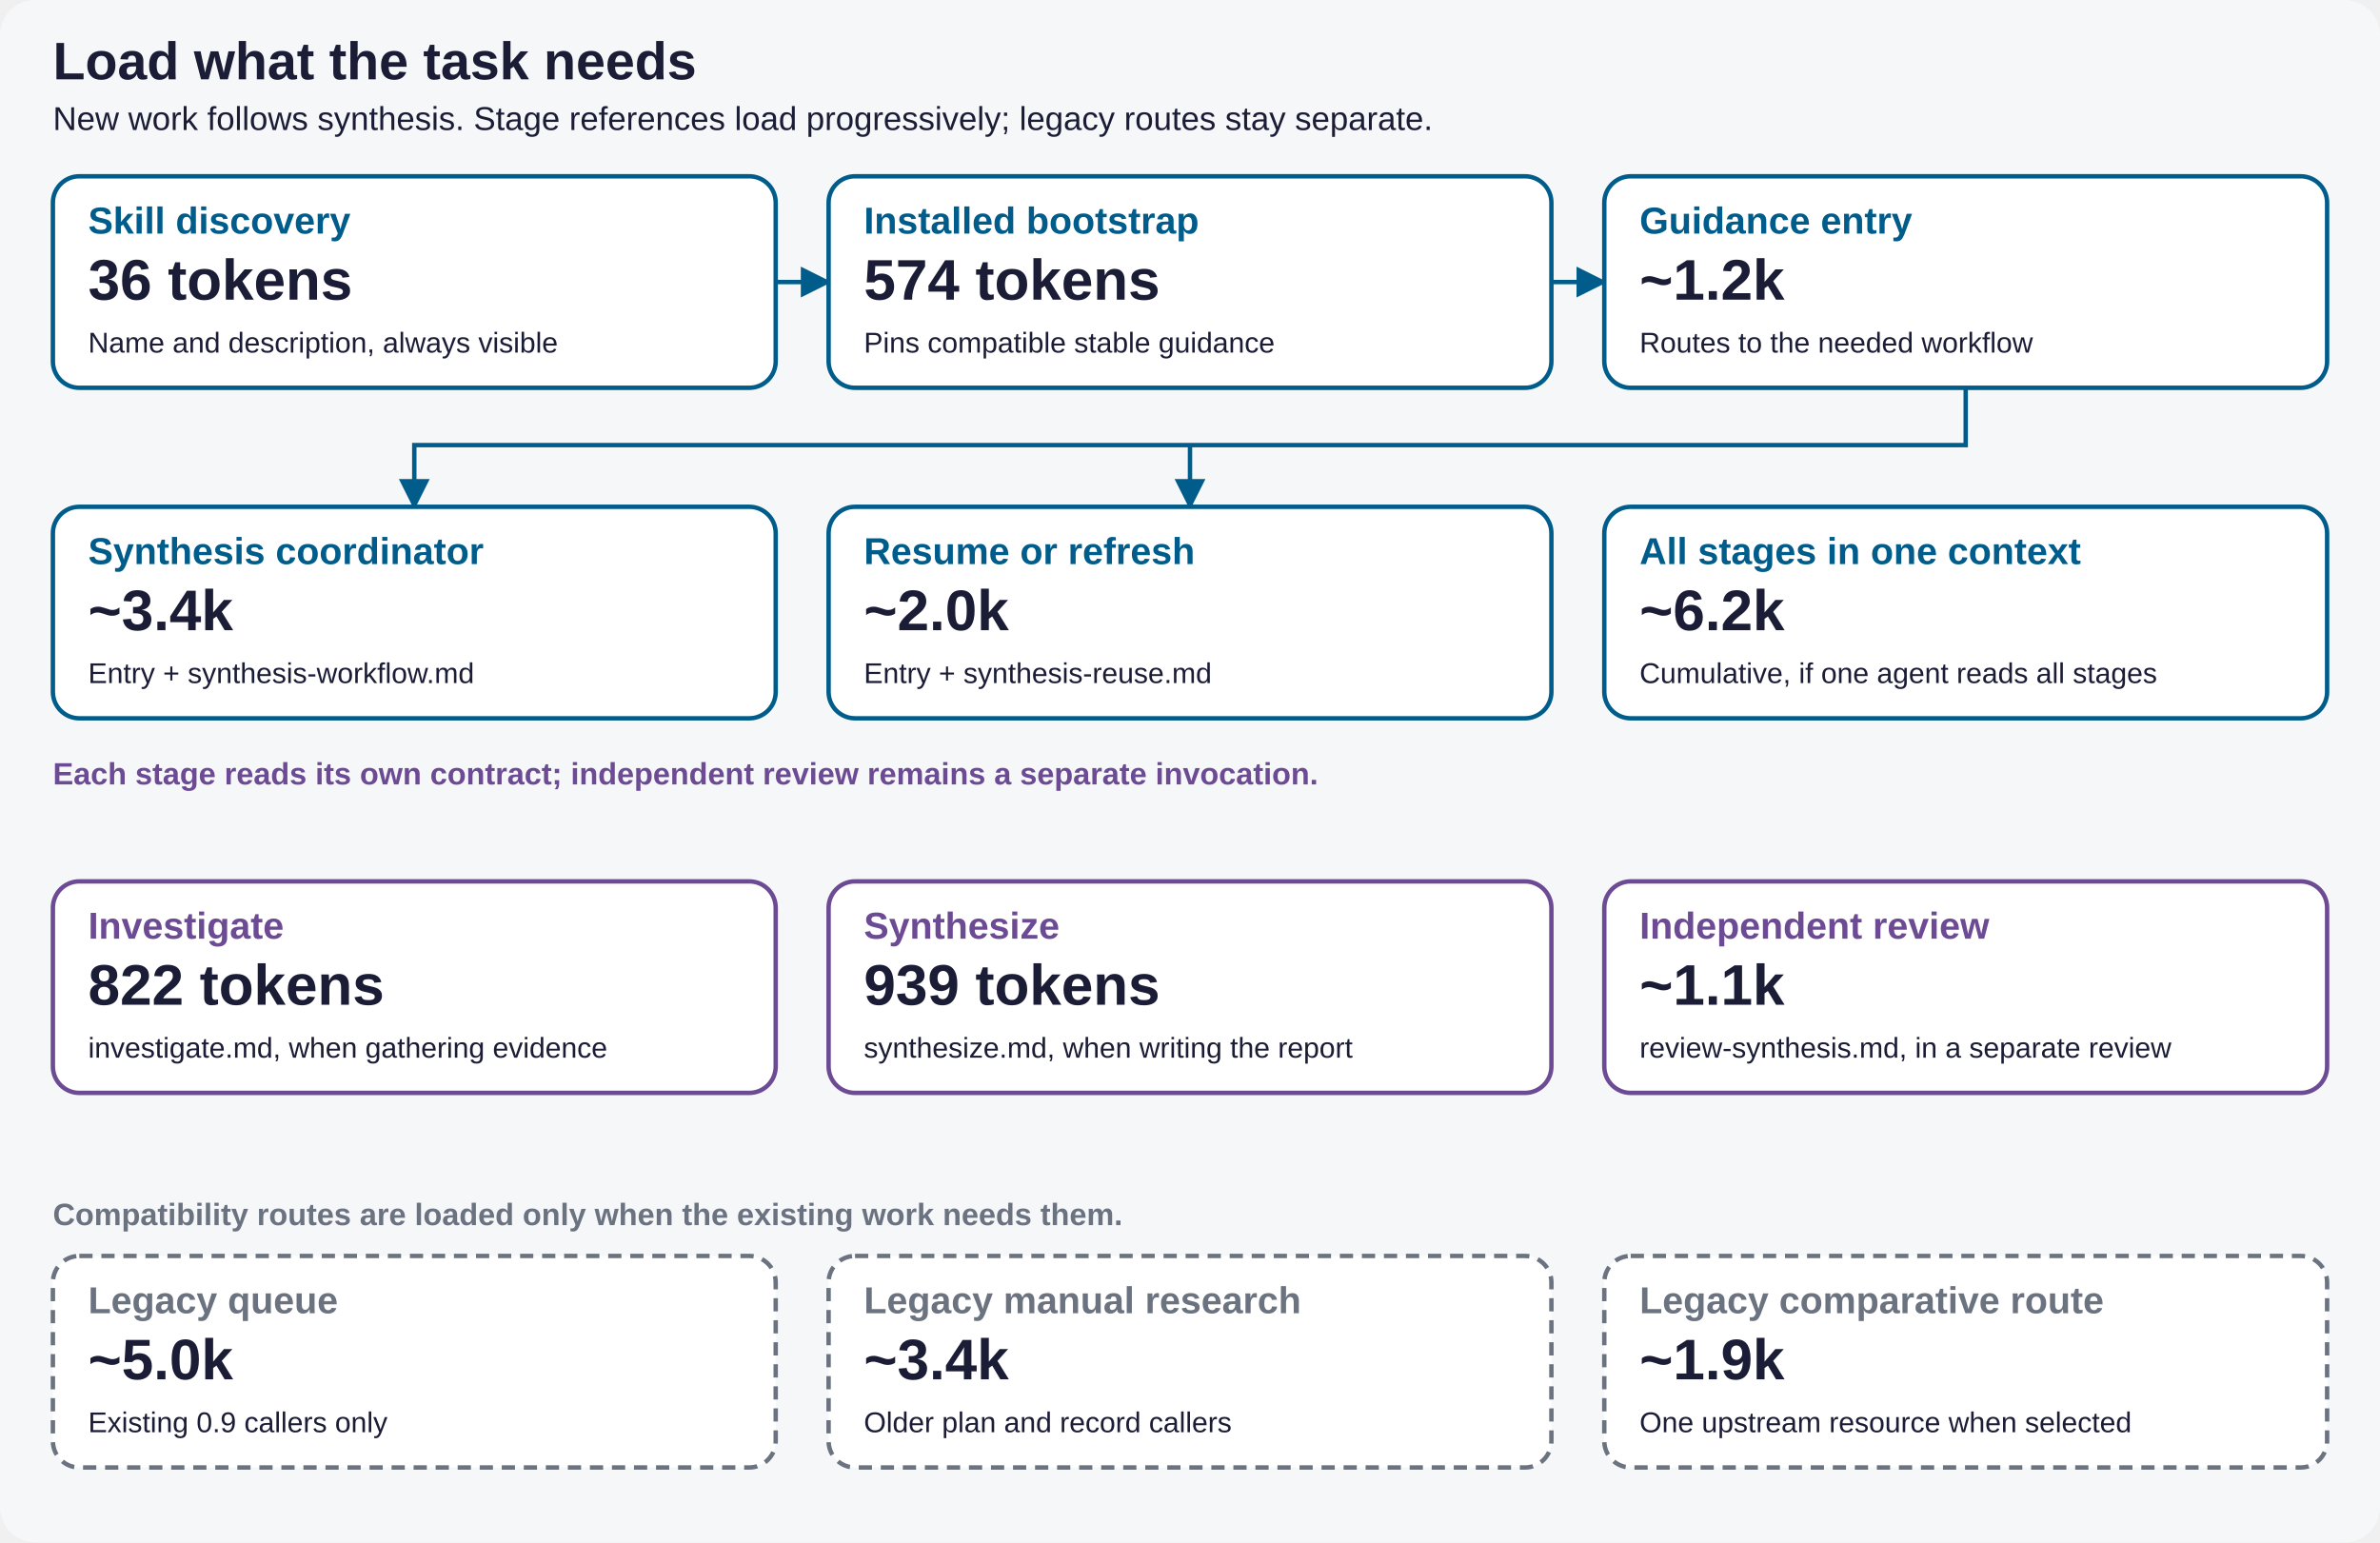
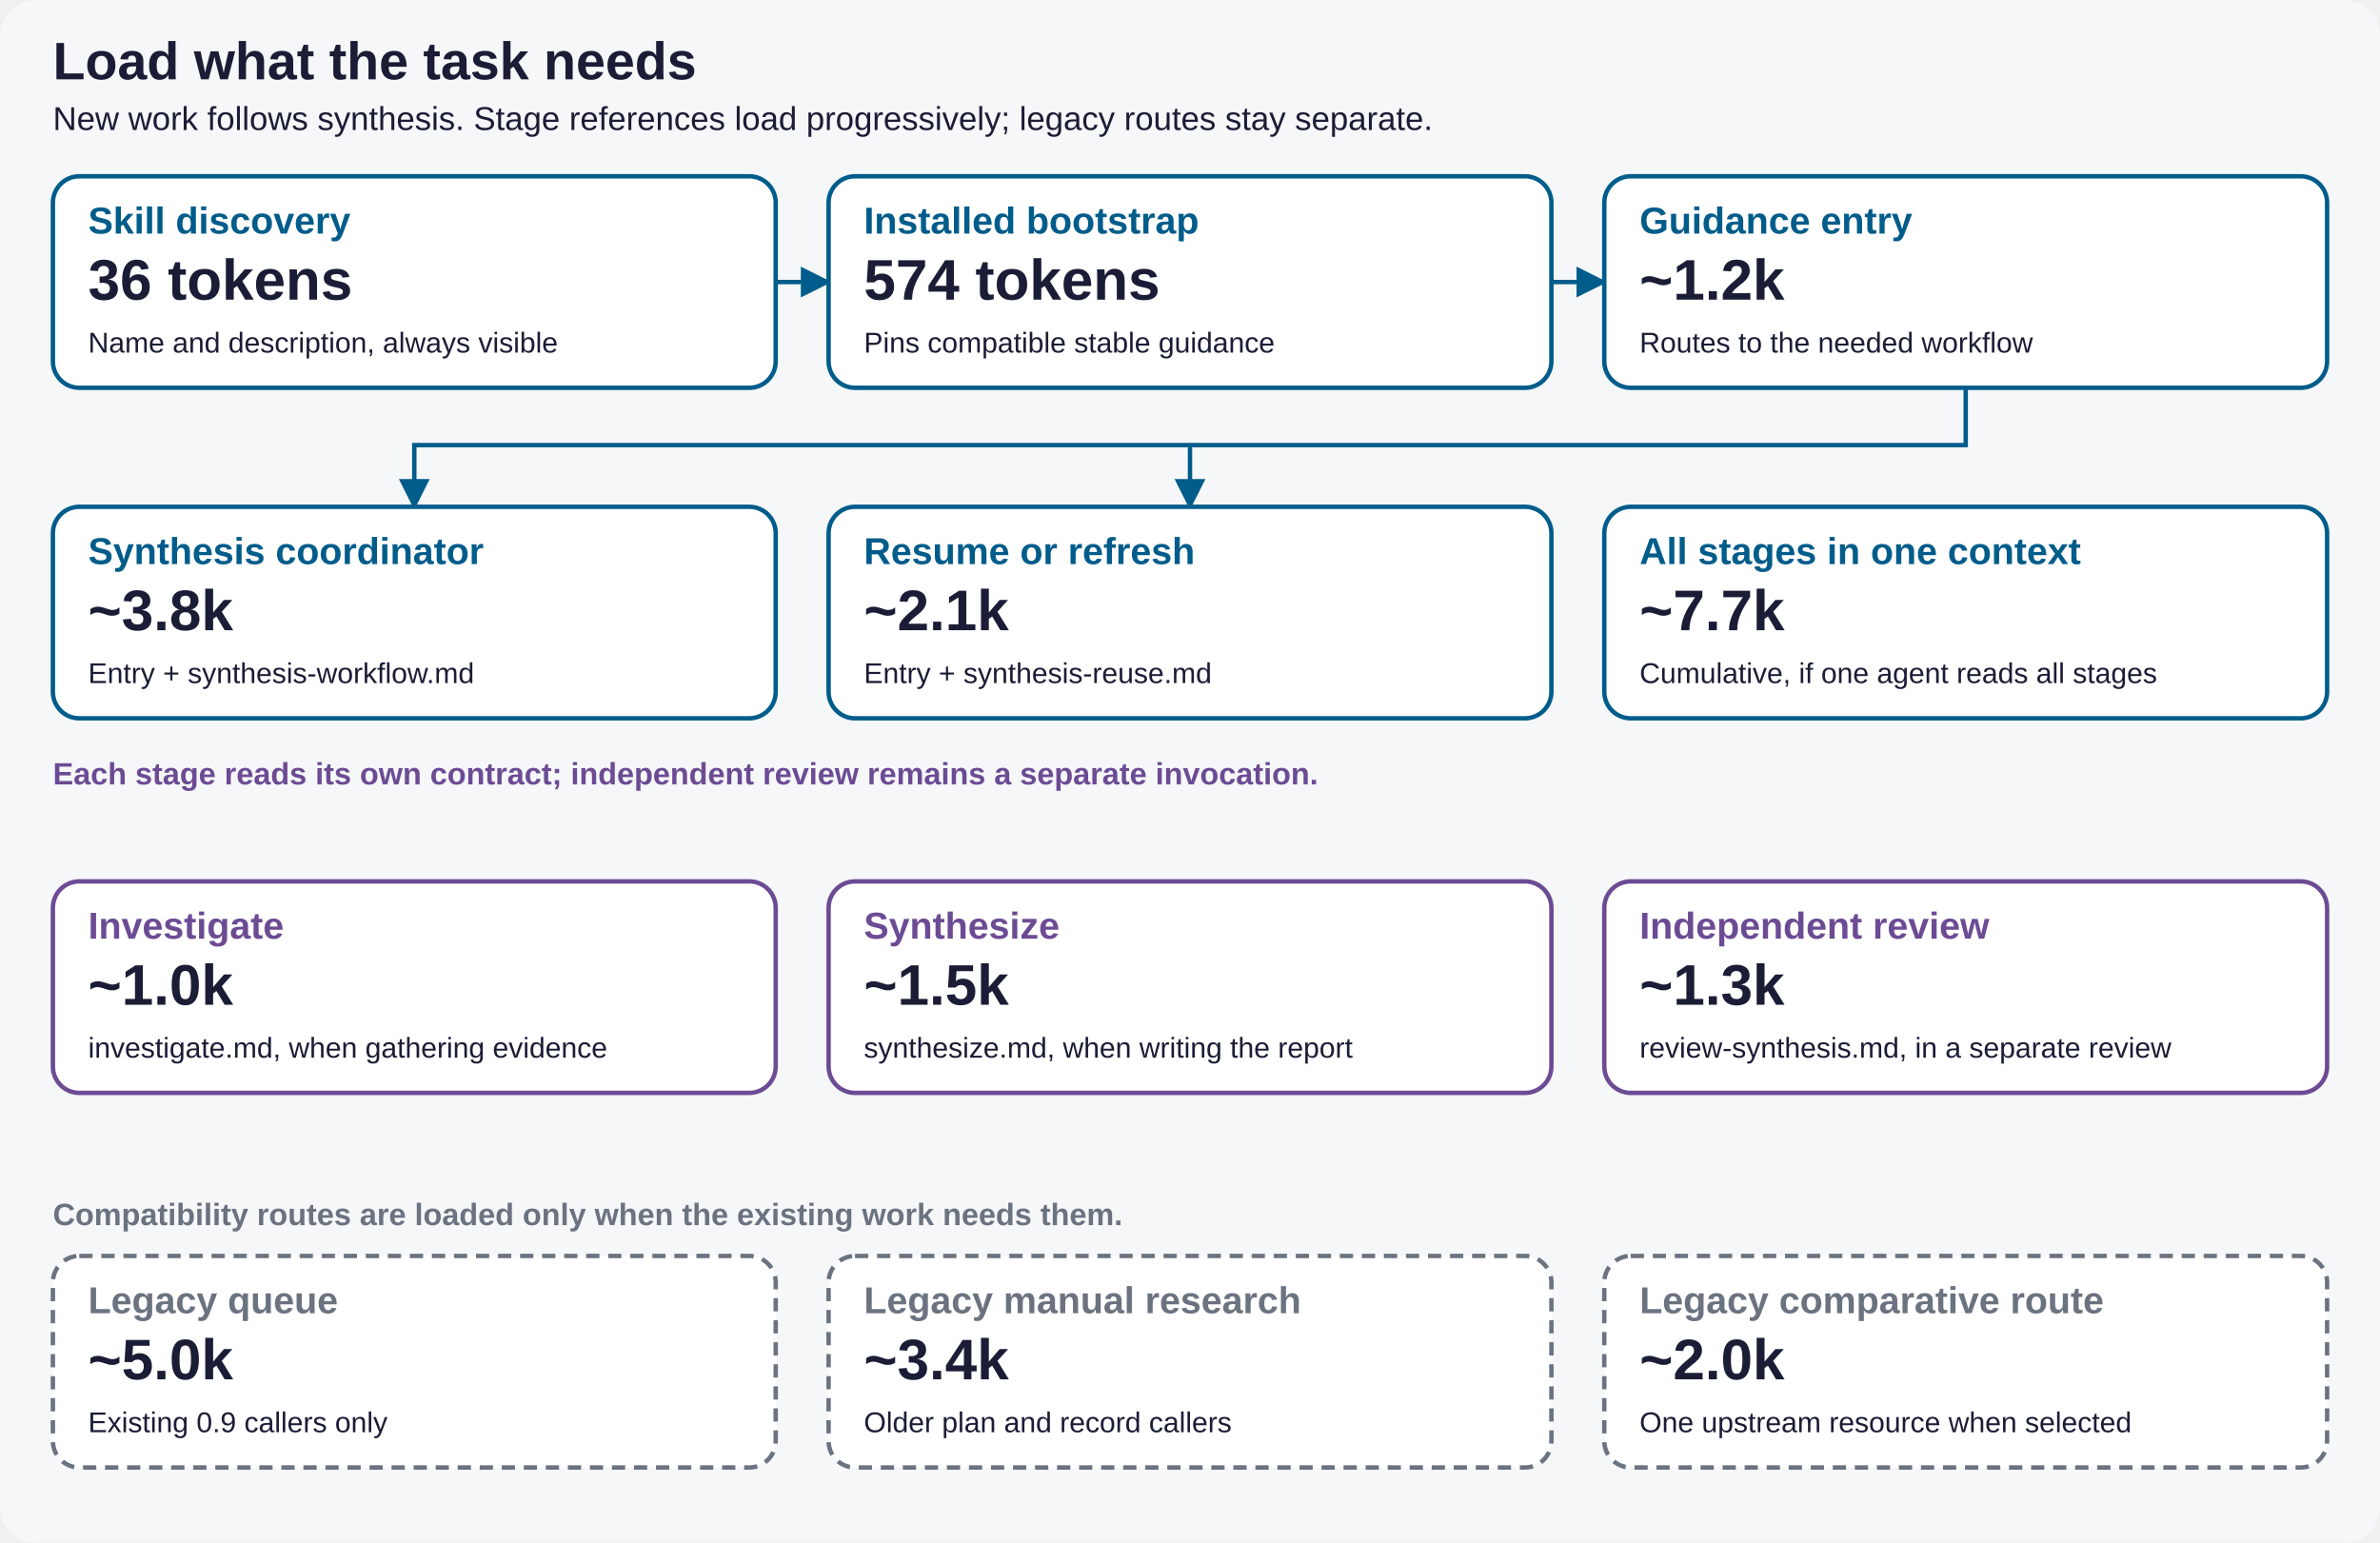
<svg xmlns="http://www.w3.org/2000/svg" width="1080" height="700" viewBox="0 0 1080 700" role="img" aria-labelledby="title description">
  <defs>
    <marker id="arrow" viewBox="0 0 10 10" refX="9" refY="5" markerWidth="7" markerHeight="7" orient="auto-start-reverse">
      <path d="M0 0 L10 5 L0 10 z" fill="#005C8A" />
    </marker>
  </defs>
  <rect width="1080" height="700" rx="16" fill="#F5F7F9" />
  <g font-family="Arial, Helvetica, sans-serif" fill="#1B1D36">
    <text x="24" y="36" font-size="24" font-weight="700">Load what the task needs</text>
    <text x="24" y="59" font-size="15">New work follows synthesis. Stage references load progressively; legacy routes stay separate.</text>
    <g fill="none" stroke="#005C8A" stroke-width="2" marker-end="url(#arrow)">
      <path d="M352 128 H376" />
      <path d="M704 128 H728" />
      <path d="M892 176 V202 H188 V230" />
      <path d="M540 202 V230" />
    </g>
    <text x="24" y="356" font-size="14" fill="#6C4B94" font-weight="700">Each stage reads its own contract; independent review remains a separate invocation.</text>
    <text x="24" y="556" font-size="14" fill="#6B7280" font-weight="700">Compatibility routes are loaded only when the existing work needs them.</text>
    <g transform="translate(24 80)">
      <rect width="328" height="96" rx="12" fill="white" stroke="#005C8A" stroke-width="2" />
      <text x="16" y="26" font-size="17" font-weight="700" fill="#005C8A">Skill discovery</text>
      <text x="16" y="56" font-size="26" font-weight="700">36 tokens</text>
      <text x="16" y="80" font-size="13">Name and description, always visible</text>
    </g>
    <g transform="translate(376 80)">
      <rect width="328" height="96" rx="12" fill="white" stroke="#005C8A" stroke-width="2" />
      <text x="16" y="26" font-size="17" font-weight="700" fill="#005C8A">Installed bootstrap</text>
      <text x="16" y="56" font-size="26" font-weight="700">574 tokens</text>
      <text x="16" y="80" font-size="13">Pins compatible stable guidance</text>
    </g>
    <g transform="translate(728 80)">
      <rect width="328" height="96" rx="12" fill="white" stroke="#005C8A" stroke-width="2" />
      <text x="16" y="26" font-size="17" font-weight="700" fill="#005C8A">Guidance entry</text>
      <text x="16" y="56" font-size="26" font-weight="700">~1.2k</text>
      <text x="16" y="80" font-size="13">Routes to the needed workflow</text>
    </g>
    <g transform="translate(24 230)">
      <rect width="328" height="96" rx="12" fill="white" stroke="#005C8A" stroke-width="2" />
      <text x="16" y="26" font-size="17" font-weight="700" fill="#005C8A">Synthesis coordinator</text>
-       <text x="16" y="56" font-size="26" font-weight="700">~3.4k</text>
+       <text x="16" y="56" font-size="26" font-weight="700">~3.8k</text>
      <text x="16" y="80" font-size="13">Entry + synthesis-workflow.md</text>
    </g>
    <g transform="translate(376 230)">
      <rect width="328" height="96" rx="12" fill="white" stroke="#005C8A" stroke-width="2" />
      <text x="16" y="26" font-size="17" font-weight="700" fill="#005C8A">Resume or refresh</text>
-       <text x="16" y="56" font-size="26" font-weight="700">~2.0k</text>
+       <text x="16" y="56" font-size="26" font-weight="700">~2.1k</text>
      <text x="16" y="80" font-size="13">Entry + synthesis-reuse.md</text>
    </g>
    <g transform="translate(728 230)">
      <rect width="328" height="96" rx="12" fill="white" stroke="#005C8A" stroke-width="2" />
      <text x="16" y="26" font-size="17" font-weight="700" fill="#005C8A">All stages in one context</text>
-       <text x="16" y="56" font-size="26" font-weight="700">~6.2k</text>
+       <text x="16" y="56" font-size="26" font-weight="700">~7.7k</text>
      <text x="16" y="80" font-size="13">Cumulative, if one agent reads all stages</text>
    </g>
    <g transform="translate(24 400)">
      <rect width="328" height="96" rx="12" fill="white" stroke="#6C4B94" stroke-width="2" />
      <text x="16" y="26" font-size="17" font-weight="700" fill="#6C4B94">Investigate</text>
-       <text x="16" y="56" font-size="26" font-weight="700">822 tokens</text>
+       <text x="16" y="56" font-size="26" font-weight="700">~1.0k</text>
      <text x="16" y="80" font-size="13">investigate.md, when gathering evidence</text>
    </g>
    <g transform="translate(376 400)">
      <rect width="328" height="96" rx="12" fill="white" stroke="#6C4B94" stroke-width="2" />
      <text x="16" y="26" font-size="17" font-weight="700" fill="#6C4B94">Synthesize</text>
-       <text x="16" y="56" font-size="26" font-weight="700">939 tokens</text>
+       <text x="16" y="56" font-size="26" font-weight="700">~1.5k</text>
      <text x="16" y="80" font-size="13">synthesize.md, when writing the report</text>
    </g>
    <g transform="translate(728 400)">
      <rect width="328" height="96" rx="12" fill="white" stroke="#6C4B94" stroke-width="2" />
      <text x="16" y="26" font-size="17" font-weight="700" fill="#6C4B94">Independent review</text>
-       <text x="16" y="56" font-size="26" font-weight="700">~1.1k</text>
+       <text x="16" y="56" font-size="26" font-weight="700">~1.3k</text>
      <text x="16" y="80" font-size="13">review-synthesis.md, in a separate review</text>
    </g>
    <g transform="translate(24 570)">
      <rect width="328" height="96" rx="12" fill="white" stroke="#6B7280" stroke-width="2" stroke-dasharray="6 4" />
      <text x="16" y="26" font-size="17" font-weight="700" fill="#6B7280">Legacy queue</text>
      <text x="16" y="56" font-size="26" font-weight="700">~5.0k</text>
      <text x="16" y="80" font-size="13">Existing 0.9 callers only</text>
    </g>
    <g transform="translate(376 570)">
      <rect width="328" height="96" rx="12" fill="white" stroke="#6B7280" stroke-width="2" stroke-dasharray="6 4" />
      <text x="16" y="26" font-size="17" font-weight="700" fill="#6B7280">Legacy manual research</text>
      <text x="16" y="56" font-size="26" font-weight="700">~3.4k</text>
      <text x="16" y="80" font-size="13">Older plan and record callers</text>
    </g>
    <g transform="translate(728 570)">
      <rect width="328" height="96" rx="12" fill="white" stroke="#6B7280" stroke-width="2" stroke-dasharray="6 4" />
      <text x="16" y="26" font-size="17" font-weight="700" fill="#6B7280">Legacy comparative route</text>
-       <text x="16" y="56" font-size="26" font-weight="700">~1.9k</text>
+       <text x="16" y="56" font-size="26" font-weight="700">~2.0k</text>
      <text x="16" y="80" font-size="13">One upstream resource when selected</text>
    </g>
  </g>
</svg>
